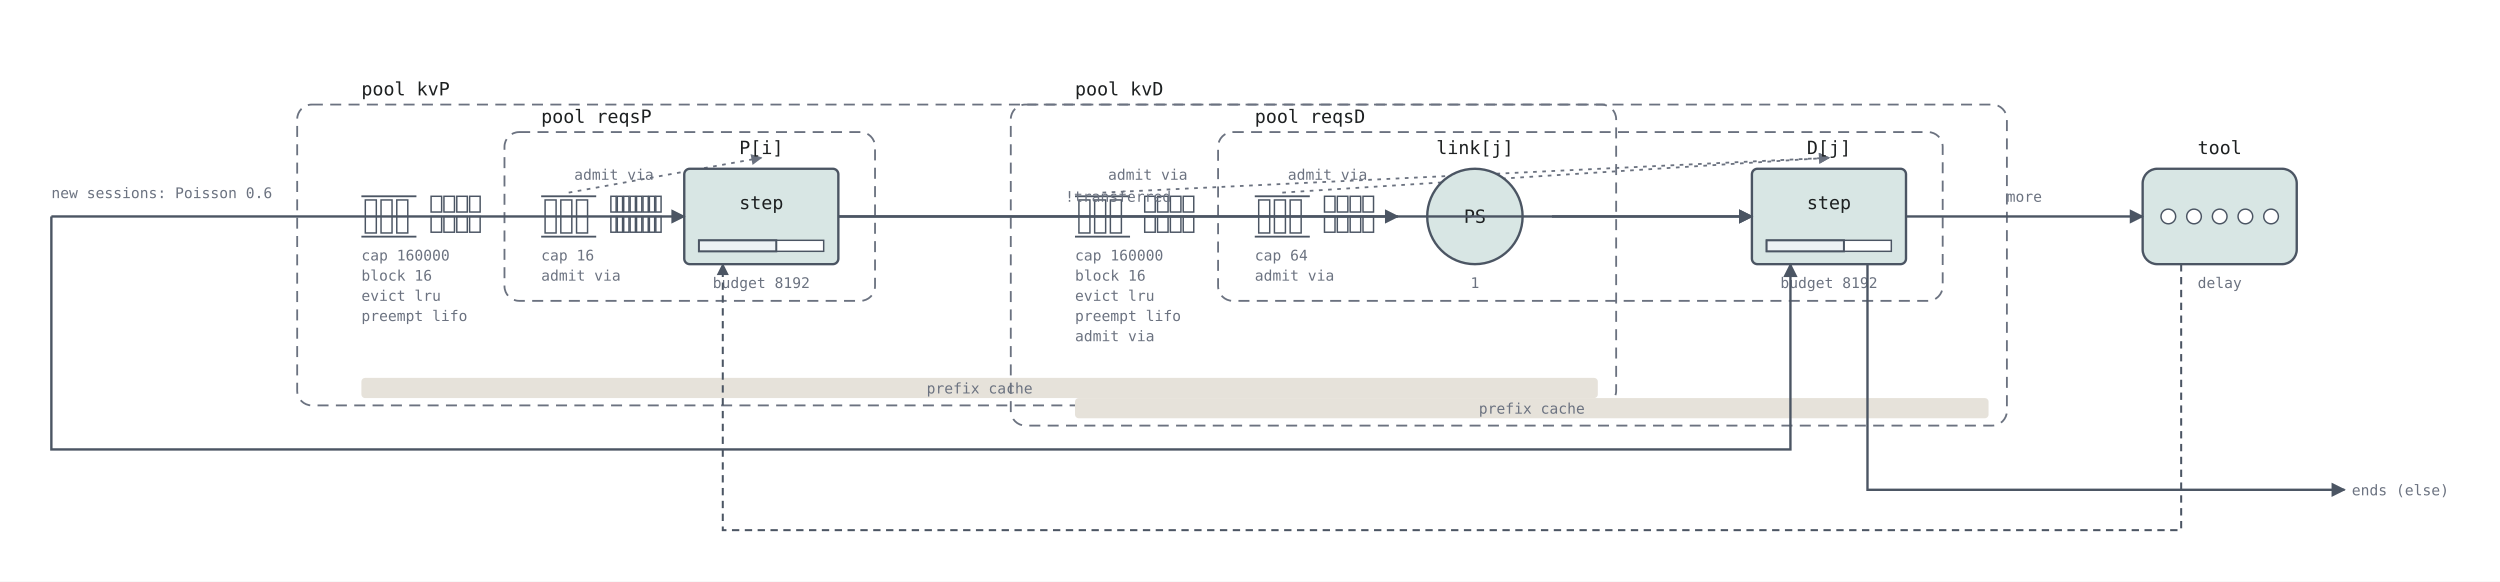
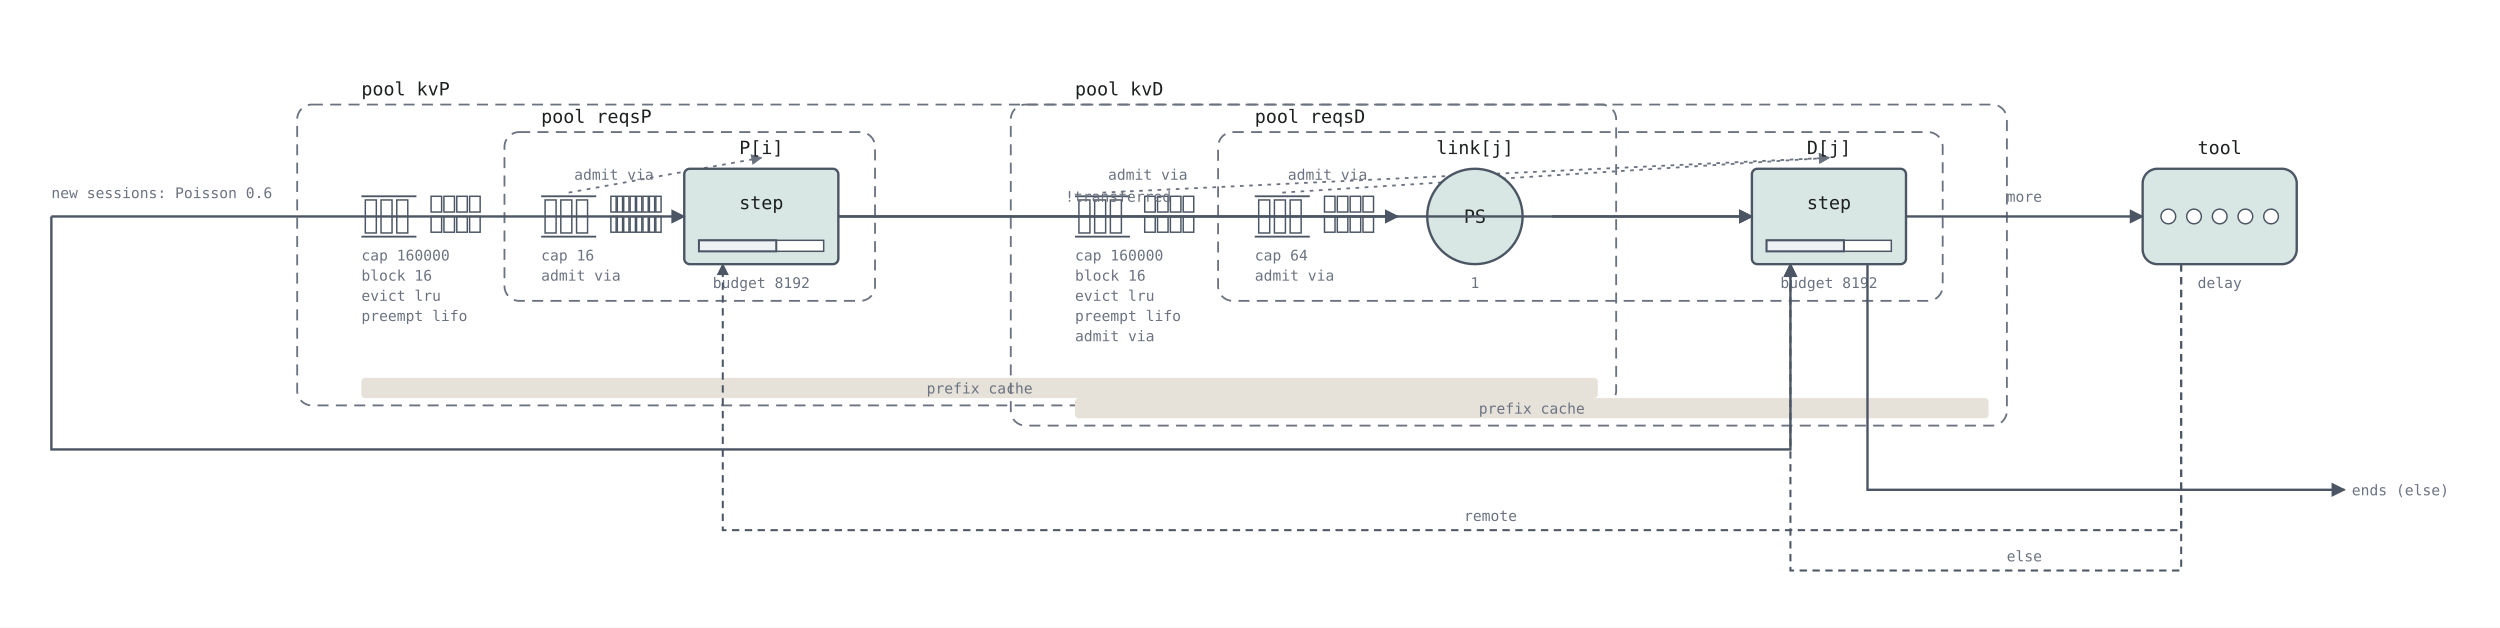
- <svg xmlns="http://www.w3.org/2000/svg" width="1362.8" height="317" viewBox="0 0 1362.8 317" role="img">
+ <svg xmlns="http://www.w3.org/2000/svg" width="1362.8" height="342" viewBox="0 0 1362.8 342" role="img">
  <style>
  text { font-family: ui-monospace, "SF Mono", Menlo, Consolas, monospace; }
  @media (prefers-color-scheme: dark) {
    text { fill: #e8e6e3; } text.dim { fill: #9aa4b2; }
    .bg { fill:#14171a }
    .solid { fill:#232a31;stroke:#b6bfcc }
    .cached { fill:#33302a }
    .enclosure { stroke:#9aa4b2 }
    .station { fill:#26403d;stroke:#b6bfcc }
    .cell { fill:#14171a;stroke:#b6bfcc }
    .rail { stroke:#b6bfcc }
    .flow { stroke:#b6bfcc }
    .back { stroke:#b6bfcc }
    .relation { stroke:#9aa4b2 }
  }
</style>
  <defs>
    <marker id="a" viewBox="0 0 10 10" refX="9" refY="5" markerWidth="6" markerHeight="6" orient="auto-start-reverse">
      <path d="M0 0 L10 5 L0 10 z" fill="context-stroke" />
    </marker>
  </defs>
-   <rect class="bg" fill="#ffffff" x="0" y="0" width="1362.8" height="317" />
+   <rect class="bg" fill="#ffffff" x="0" y="0" width="1362.8" height="342" />
  <rect class="enclosure" fill="none" stroke="#6b7280" stroke-width="1" stroke-dasharray="6 4" x="275" y="72" width="202" height="92" rx="8" />
  <text x="295" y="67" text-anchor="start" font-size="10" fill="#1d2021">pool reqsP</text>
  <path class="rail" fill="none" stroke="#4b5563" stroke-width="1" d="M295 107 L325 107 M295 129 L325 129" />
  <rect class="cell" fill="#ffffff" stroke="#4b5563" stroke-width=".8" x="297.14" y="109" width="6" height="18" />
  <rect class="cell" fill="#ffffff" stroke="#4b5563" stroke-width=".8" x="305.71" y="109" width="6" height="18" />
  <rect class="cell" fill="#ffffff" stroke="#4b5563" stroke-width=".8" x="314.29" y="109" width="6" height="18" />
  <rect class="cell" fill="#ffffff" stroke="#4b5563" stroke-width=".8" x="333" y="107" width="2.87" height="8.58" />
  <rect class="cell" fill="#ffffff" stroke="#4b5563" stroke-width=".8" x="336.5" y="107" width="2.87" height="8.58" />
  <rect class="cell" fill="#ffffff" stroke="#4b5563" stroke-width=".8" x="340" y="107" width="2.87" height="8.58" />
  <rect class="cell" fill="#ffffff" stroke="#4b5563" stroke-width=".8" x="343.5" y="107" width="2.87" height="8.58" />
  <rect class="cell" fill="#ffffff" stroke="#4b5563" stroke-width=".8" x="347" y="107" width="2.87" height="8.58" />
  <rect class="cell" fill="#ffffff" stroke="#4b5563" stroke-width=".8" x="350.5" y="107" width="2.87" height="8.58" />
  <rect class="cell" fill="#ffffff" stroke="#4b5563" stroke-width=".8" x="354" y="107" width="2.87" height="8.58" />
  <rect class="cell" fill="#ffffff" stroke="#4b5563" stroke-width=".8" x="357.5" y="107" width="2.87" height="8.58" />
  <rect class="cell" fill="#ffffff" stroke="#4b5563" stroke-width=".8" x="333" y="118" width="2.87" height="8.58" />
  <rect class="cell" fill="#ffffff" stroke="#4b5563" stroke-width=".8" x="336.5" y="118" width="2.87" height="8.58" />
  <rect class="cell" fill="#ffffff" stroke="#4b5563" stroke-width=".8" x="340" y="118" width="2.87" height="8.58" />
  <rect class="cell" fill="#ffffff" stroke="#4b5563" stroke-width=".8" x="343.5" y="118" width="2.87" height="8.58" />
  <rect class="cell" fill="#ffffff" stroke="#4b5563" stroke-width=".8" x="347" y="118" width="2.87" height="8.58" />
  <rect class="cell" fill="#ffffff" stroke="#4b5563" stroke-width=".8" x="350.5" y="118" width="2.87" height="8.58" />
  <rect class="cell" fill="#ffffff" stroke="#4b5563" stroke-width=".8" x="354" y="118" width="2.87" height="8.58" />
  <rect class="cell" fill="#ffffff" stroke="#4b5563" stroke-width=".8" x="357.5" y="118" width="2.87" height="8.58" />
  <text x="295" y="142" text-anchor="start" font-size="8" fill="#6b7280" class="dim">cap 16</text>
  <text x="295" y="153" text-anchor="start" font-size="8" fill="#6b7280" class="dim">admit via</text>
  <path class="relation" fill="none" stroke="#6b7280" stroke-width="1" stroke-dasharray="2 3" d="M310 105 L415 86" marker-end="url(#a)" />
  <text x="313" y="98" text-anchor="start" font-size="8" fill="#6b7280" class="dim">admit via</text>
  <rect class="enclosure" fill="none" stroke="#6b7280" stroke-width="1" stroke-dasharray="6 4" x="162" y="57" width="719" height="164" rx="8" />
  <text x="197" y="52" text-anchor="start" font-size="10" fill="#1d2021">pool kvP</text>
  <path class="rail" fill="none" stroke="#4b5563" stroke-width="1" d="M197 107 L227 107 M197 129 L227 129" />
  <rect class="cell" fill="#ffffff" stroke="#4b5563" stroke-width=".8" x="199.14" y="109" width="6" height="18" />
  <rect class="cell" fill="#ffffff" stroke="#4b5563" stroke-width=".8" x="207.71" y="109" width="6" height="18" />
  <rect class="cell" fill="#ffffff" stroke="#4b5563" stroke-width=".8" x="216.29" y="109" width="6" height="18" />
  <rect class="cell" fill="#ffffff" stroke="#4b5563" stroke-width=".8" x="235" y="107" width="5.74" height="8.58" />
  <rect class="cell" fill="#ffffff" stroke="#4b5563" stroke-width=".8" x="242" y="107" width="5.74" height="8.58" />
  <rect class="cell" fill="#ffffff" stroke="#4b5563" stroke-width=".8" x="249" y="107" width="5.74" height="8.58" />
  <rect class="cell" fill="#ffffff" stroke="#4b5563" stroke-width=".8" x="256" y="107" width="5.74" height="8.58" />
  <rect class="cell" fill="#ffffff" stroke="#4b5563" stroke-width=".8" x="235" y="118" width="5.74" height="8.58" />
  <rect class="cell" fill="#ffffff" stroke="#4b5563" stroke-width=".8" x="242" y="118" width="5.74" height="8.58" />
  <rect class="cell" fill="#ffffff" stroke="#4b5563" stroke-width=".8" x="249" y="118" width="5.74" height="8.58" />
  <rect class="cell" fill="#ffffff" stroke="#4b5563" stroke-width=".8" x="256" y="118" width="5.74" height="8.58" />
  <text x="197" y="142" text-anchor="start" font-size="8" fill="#6b7280" class="dim">cap 160000</text>
  <text x="197" y="153" text-anchor="start" font-size="8" fill="#6b7280" class="dim">block 16</text>
  <text x="197" y="164" text-anchor="start" font-size="8" fill="#6b7280" class="dim">evict lru</text>
  <text x="197" y="175" text-anchor="start" font-size="8" fill="#6b7280" class="dim">preempt lifo</text>
  <rect class="cached" fill="#e6e2da" stroke="none" x="197" y="206" width="674" height="11" rx="2" />
  <text x="534" y="214.5" text-anchor="middle" font-size="8" fill="#6b7280" class="dim">prefix cache</text>
  <rect class="enclosure" fill="none" stroke="#6b7280" stroke-width="1" stroke-dasharray="6 4" x="664" y="72" width="395" height="92" rx="8" />
  <text x="684" y="67" text-anchor="start" font-size="10" fill="#1d2021">pool reqsD</text>
  <path class="rail" fill="none" stroke="#4b5563" stroke-width="1" d="M684 107 L714 107 M684 129 L714 129" />
  <rect class="cell" fill="#ffffff" stroke="#4b5563" stroke-width=".8" x="686.14" y="109" width="6" height="18" />
  <rect class="cell" fill="#ffffff" stroke="#4b5563" stroke-width=".8" x="694.71" y="109" width="6" height="18" />
  <rect class="cell" fill="#ffffff" stroke="#4b5563" stroke-width=".8" x="703.29" y="109" width="6" height="18" />
  <rect class="cell" fill="#ffffff" stroke="#4b5563" stroke-width=".8" x="722" y="107" width="5.74" height="8.58" />
  <rect class="cell" fill="#ffffff" stroke="#4b5563" stroke-width=".8" x="729" y="107" width="5.74" height="8.58" />
  <rect class="cell" fill="#ffffff" stroke="#4b5563" stroke-width=".8" x="736" y="107" width="5.74" height="8.58" />
  <rect class="cell" fill="#ffffff" stroke="#4b5563" stroke-width=".8" x="743" y="107" width="5.74" height="8.58" />
  <rect class="cell" fill="#ffffff" stroke="#4b5563" stroke-width=".8" x="722" y="118" width="5.74" height="8.58" />
  <rect class="cell" fill="#ffffff" stroke="#4b5563" stroke-width=".8" x="729" y="118" width="5.74" height="8.58" />
  <rect class="cell" fill="#ffffff" stroke="#4b5563" stroke-width=".8" x="736" y="118" width="5.74" height="8.58" />
  <rect class="cell" fill="#ffffff" stroke="#4b5563" stroke-width=".8" x="743" y="118" width="5.74" height="8.58" />
  <text x="684" y="142" text-anchor="start" font-size="8" fill="#6b7280" class="dim">cap 64</text>
  <text x="684" y="153" text-anchor="start" font-size="8" fill="#6b7280" class="dim">admit via</text>
  <path class="relation" fill="none" stroke="#6b7280" stroke-width="1" stroke-dasharray="2 3" d="M699 105 L997 86" marker-end="url(#a)" />
  <text x="702" y="98" text-anchor="start" font-size="8" fill="#6b7280" class="dim">admit via</text>
  <rect class="enclosure" fill="none" stroke="#6b7280" stroke-width="1" stroke-dasharray="6 4" x="551" y="57" width="543" height="175" rx="8" />
  <text x="586" y="52" text-anchor="start" font-size="10" fill="#1d2021">pool kvD</text>
  <path class="rail" fill="none" stroke="#4b5563" stroke-width="1" d="M586 107 L616 107 M586 129 L616 129" />
  <rect class="cell" fill="#ffffff" stroke="#4b5563" stroke-width=".8" x="588.14" y="109" width="6" height="18" />
  <rect class="cell" fill="#ffffff" stroke="#4b5563" stroke-width=".8" x="596.71" y="109" width="6" height="18" />
  <rect class="cell" fill="#ffffff" stroke="#4b5563" stroke-width=".8" x="605.29" y="109" width="6" height="18" />
  <rect class="cell" fill="#ffffff" stroke="#4b5563" stroke-width=".8" x="624" y="107" width="5.74" height="8.58" />
  <rect class="cell" fill="#ffffff" stroke="#4b5563" stroke-width=".8" x="631" y="107" width="5.74" height="8.58" />
  <rect class="cell" fill="#ffffff" stroke="#4b5563" stroke-width=".8" x="638" y="107" width="5.74" height="8.58" />
  <rect class="cell" fill="#ffffff" stroke="#4b5563" stroke-width=".8" x="645" y="107" width="5.74" height="8.58" />
  <rect class="cell" fill="#ffffff" stroke="#4b5563" stroke-width=".8" x="624" y="118" width="5.74" height="8.58" />
  <rect class="cell" fill="#ffffff" stroke="#4b5563" stroke-width=".8" x="631" y="118" width="5.74" height="8.58" />
  <rect class="cell" fill="#ffffff" stroke="#4b5563" stroke-width=".8" x="638" y="118" width="5.74" height="8.58" />
  <rect class="cell" fill="#ffffff" stroke="#4b5563" stroke-width=".8" x="645" y="118" width="5.74" height="8.58" />
  <text x="586" y="142" text-anchor="start" font-size="8" fill="#6b7280" class="dim">cap 160000</text>
  <text x="586" y="153" text-anchor="start" font-size="8" fill="#6b7280" class="dim">block 16</text>
  <text x="586" y="164" text-anchor="start" font-size="8" fill="#6b7280" class="dim">evict lru</text>
  <text x="586" y="175" text-anchor="start" font-size="8" fill="#6b7280" class="dim">preempt lifo</text>
  <text x="586" y="186" text-anchor="start" font-size="8" fill="#6b7280" class="dim">admit via</text>
  <rect class="cached" fill="#e6e2da" stroke="none" x="586" y="217" width="498" height="11" rx="2" />
  <text x="835" y="225.5" text-anchor="middle" font-size="8" fill="#6b7280" class="dim">prefix cache</text>
  <path class="relation" fill="none" stroke="#6b7280" stroke-width="1" stroke-dasharray="2 3" d="M601 105 L997 86" marker-end="url(#a)" />
  <text x="604" y="98" text-anchor="start" font-size="8" fill="#6b7280" class="dim">admit via</text>
  <rect class="station" fill="#d8e6e4" stroke="#4b5563" stroke-width="1.3" x="373" y="92" width="84" height="52" rx="3" />
  <rect class="cell" fill="#ffffff" stroke="#4b5563" stroke-width=".8" x="381" y="131" width="68" height="6" />
  <rect class="solid" fill="#eef2f5" stroke="#4b5563" stroke-width="1.1" x="381" y="131" width="42.16" height="6" />
  <text x="415" y="114" text-anchor="middle" font-size="10" fill="#1d2021">step</text>
  <text x="415" y="84" text-anchor="middle" font-size="10" fill="#1d2021">P[i]</text>
  <text x="415" y="157" text-anchor="middle" font-size="8" fill="#6b7280" class="dim">budget 8192</text>
  <circle class="station" fill="#d8e6e4" stroke="#4b5563" stroke-width="1.3" cx="804" cy="118" r="26" />
  <text x="804" y="121.5" text-anchor="middle" font-size="10" fill="#1d2021">PS</text>
  <text x="804" y="84" text-anchor="middle" font-size="10" fill="#1d2021">link[j]</text>
  <text x="804" y="157" text-anchor="middle" font-size="8" fill="#6b7280" class="dim">1</text>
  <rect class="station" fill="#d8e6e4" stroke="#4b5563" stroke-width="1.3" x="955" y="92" width="84" height="52" rx="3" />
  <rect class="cell" fill="#ffffff" stroke="#4b5563" stroke-width=".8" x="963" y="131" width="68" height="6" />
  <rect class="solid" fill="#eef2f5" stroke="#4b5563" stroke-width="1.1" x="963" y="131" width="42.16" height="6" />
  <text x="997" y="114" text-anchor="middle" font-size="10" fill="#1d2021">step</text>
  <text x="997" y="84" text-anchor="middle" font-size="10" fill="#1d2021">D[j]</text>
  <text x="997" y="157" text-anchor="middle" font-size="8" fill="#6b7280" class="dim">budget 8192</text>
  <rect class="station" fill="#d8e6e4" stroke="#4b5563" stroke-width="1.3" x="1168" y="92" width="84" height="52" rx="8" />
  <circle class="cell" fill="#ffffff" stroke="#4b5563" stroke-width=".8" cx="1182" cy="118" r="4" />
  <circle class="cell" fill="#ffffff" stroke="#4b5563" stroke-width=".8" cx="1196" cy="118" r="4" />
  <circle class="cell" fill="#ffffff" stroke="#4b5563" stroke-width=".8" cx="1210" cy="118" r="4" />
  <circle class="cell" fill="#ffffff" stroke="#4b5563" stroke-width=".8" cx="1224" cy="118" r="4" />
  <circle class="cell" fill="#ffffff" stroke="#4b5563" stroke-width=".8" cx="1238" cy="118" r="4" />
  <text x="1210" y="84" text-anchor="middle" font-size="10" fill="#1d2021">tool</text>
  <text x="1210" y="157" text-anchor="middle" font-size="8" fill="#6b7280" class="dim">delay</text>
  <path class="flow" fill="none" stroke="#4b5563" stroke-width="1.3" d="M28 118 L373 118" marker-end="url(#a)" />
  <text x="28" y="108" text-anchor="start" font-size="8" fill="#6b7280" class="dim">new sessions: Poisson 0.6</text>
  <path class="flow" fill="none" stroke="#4b5563" stroke-width="1.3" d="M457 118 L762 118" marker-end="url(#a)" />
  <text x="609.5" y="110" text-anchor="middle" font-size="8" fill="#6b7280" class="dim">!transferred</text>
  <path class="flow" fill="none" stroke="#4b5563" stroke-width="1.3" d="M846 118 L955 118" marker-end="url(#a)" />
  <path class="flow" fill="none" stroke="#4b5563" stroke-width="1.3" d="M457 118 L955 118" marker-end="url(#a)" />
  <path class="flow" fill="none" stroke="#4b5563" stroke-width="1.3" d="M28 118 L28 245 L976 245 L976 144" marker-end="url(#a)" />
  <path class="flow" fill="none" stroke="#4b5563" stroke-width="1.3" d="M1039 118 L1168 118" marker-end="url(#a)" />
  <text x="1103.5" y="110" text-anchor="middle" font-size="8" fill="#6b7280" class="dim">more</text>
  <path class="flow" fill="none" stroke="#4b5563" stroke-width="1.3" d="M1018 144 L1018 267 L1278 267" marker-end="url(#a)" />
  <text x="1282" y="270" text-anchor="start" font-size="8" fill="#6b7280" class="dim">ends (else)</text>
  <path class="back" fill="none" stroke="#4b5563" stroke-width="1.1" stroke-dasharray="4 3" d="M1189 144 L1189 289 L394 289 L394 144" marker-end="url(#a)" />
+   <text x="812.5" y="284" text-anchor="middle" font-size="8" fill="#6b7280" class="dim">remote</text>
+   <path class="back" fill="none" stroke="#4b5563" stroke-width="1.1" stroke-dasharray="4 3" d="M1189 144 L1189 311 L976 311 L976 144" marker-end="url(#a)" />
+   <text x="1103.5" y="306" text-anchor="middle" font-size="8" fill="#6b7280" class="dim">else</text>
</svg>
